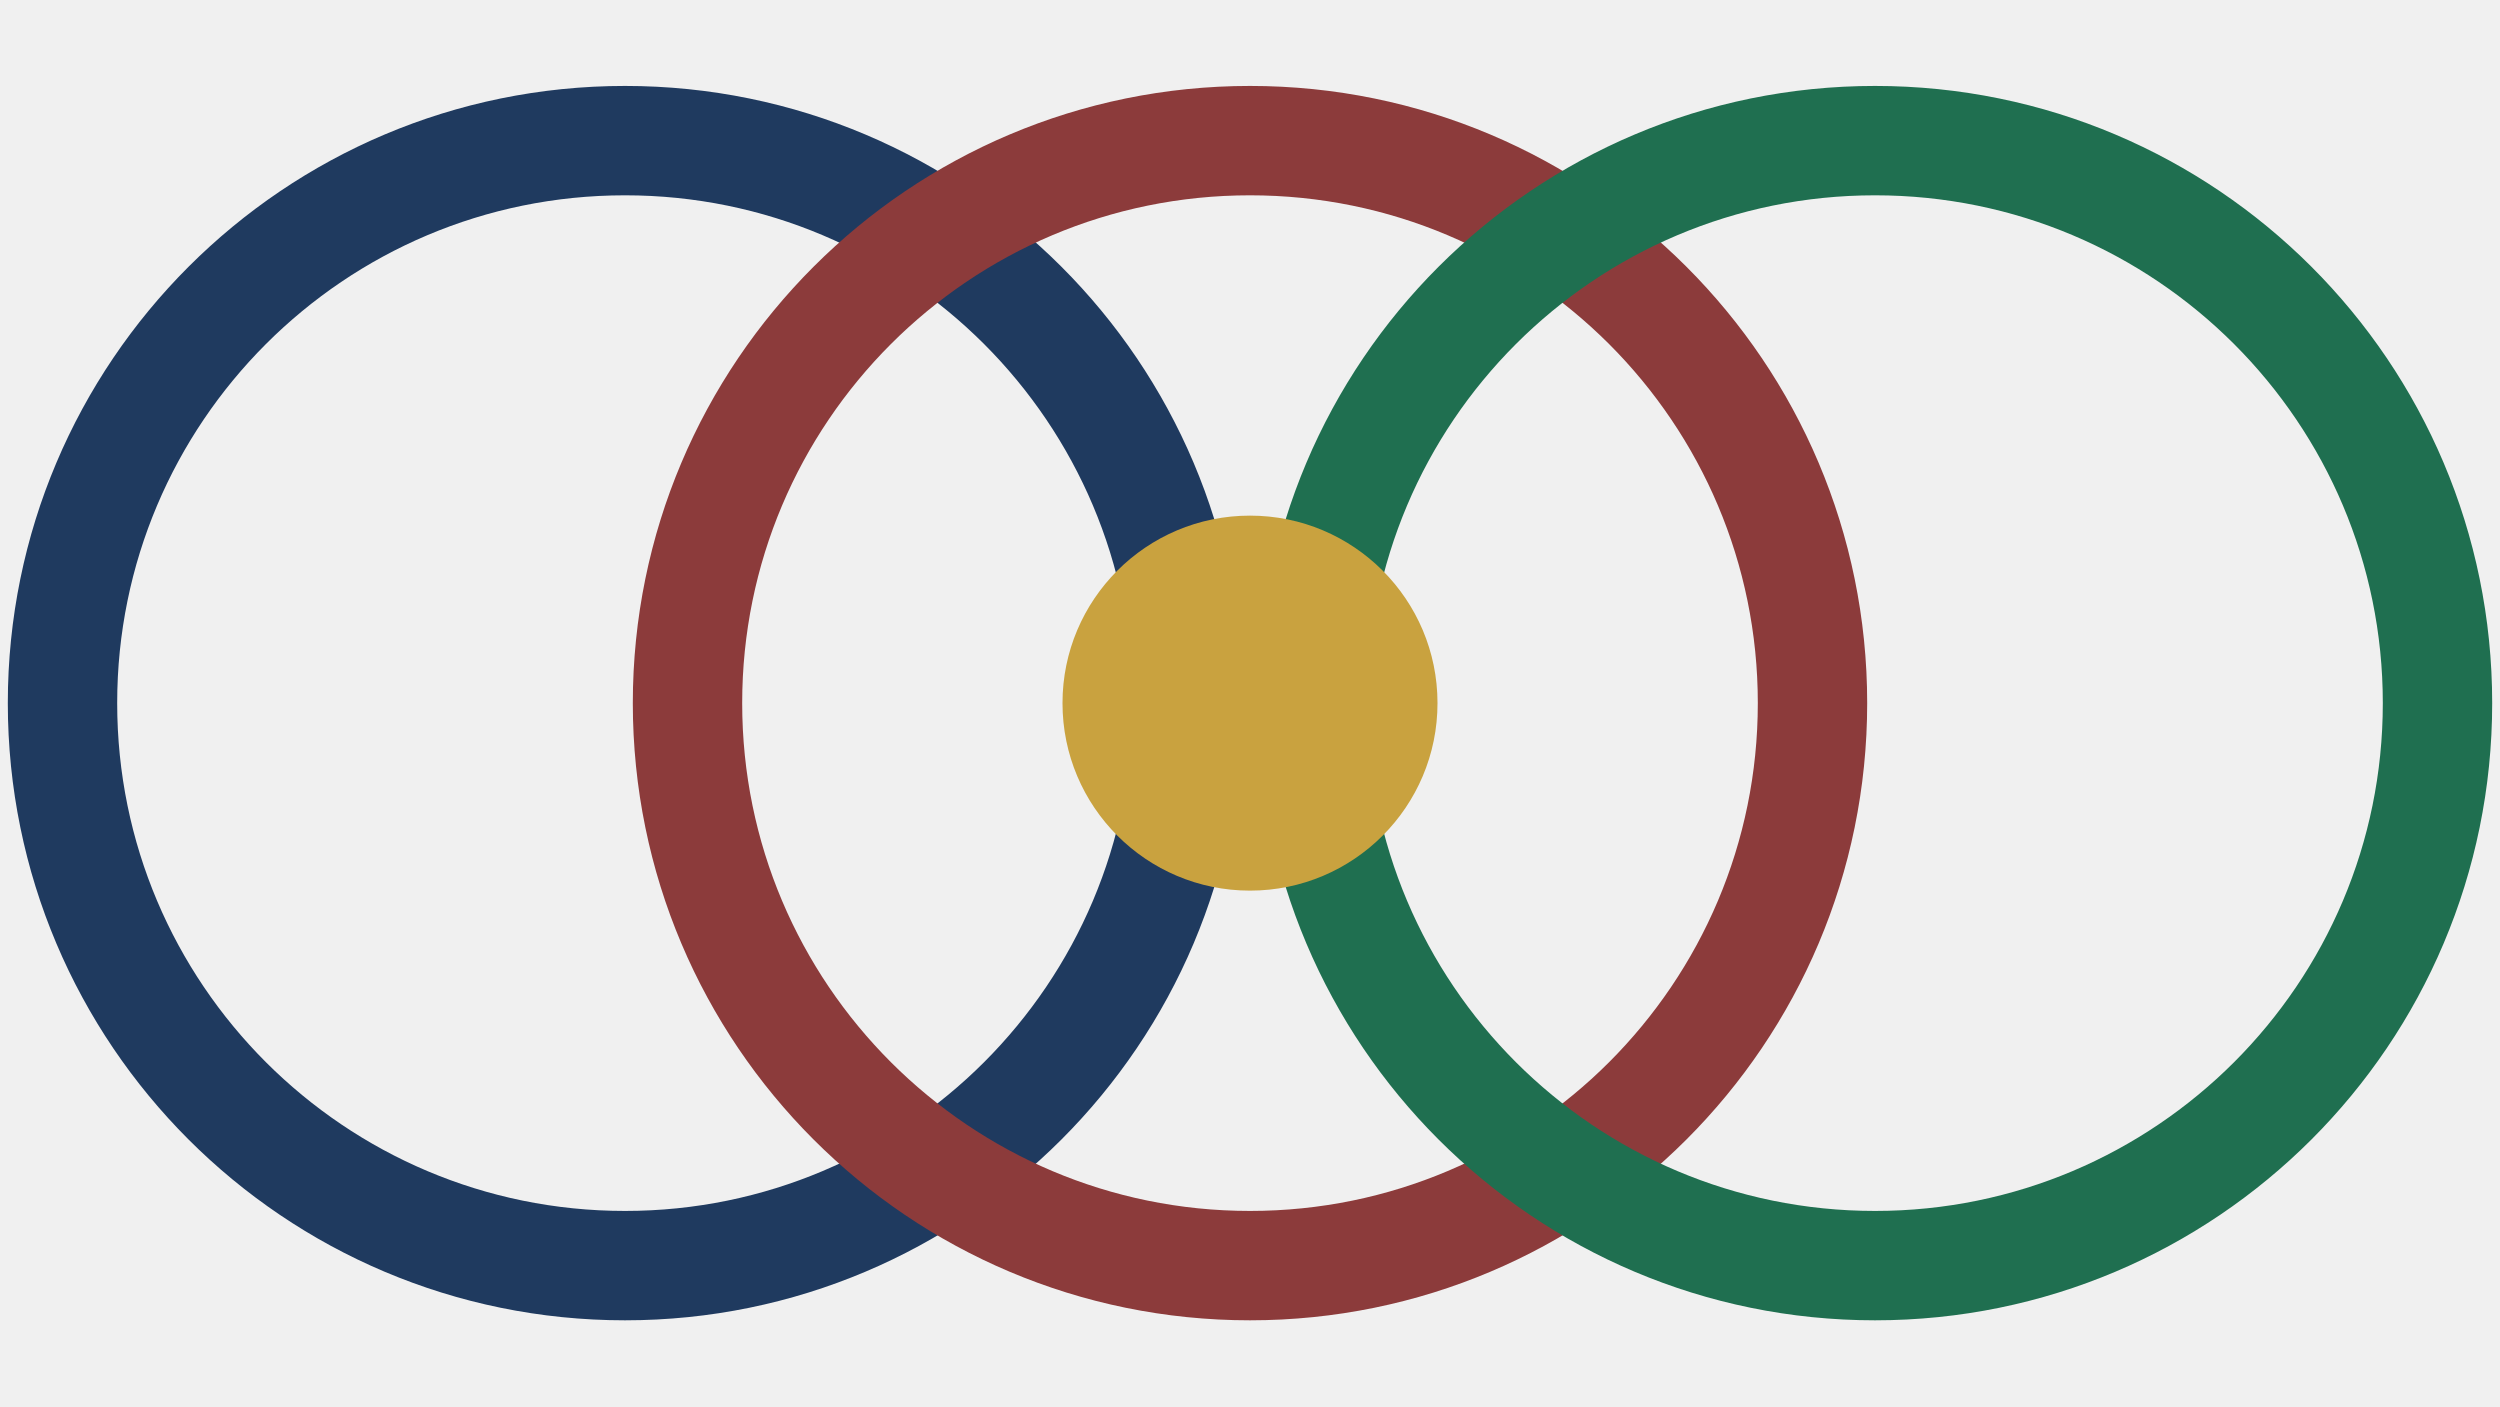
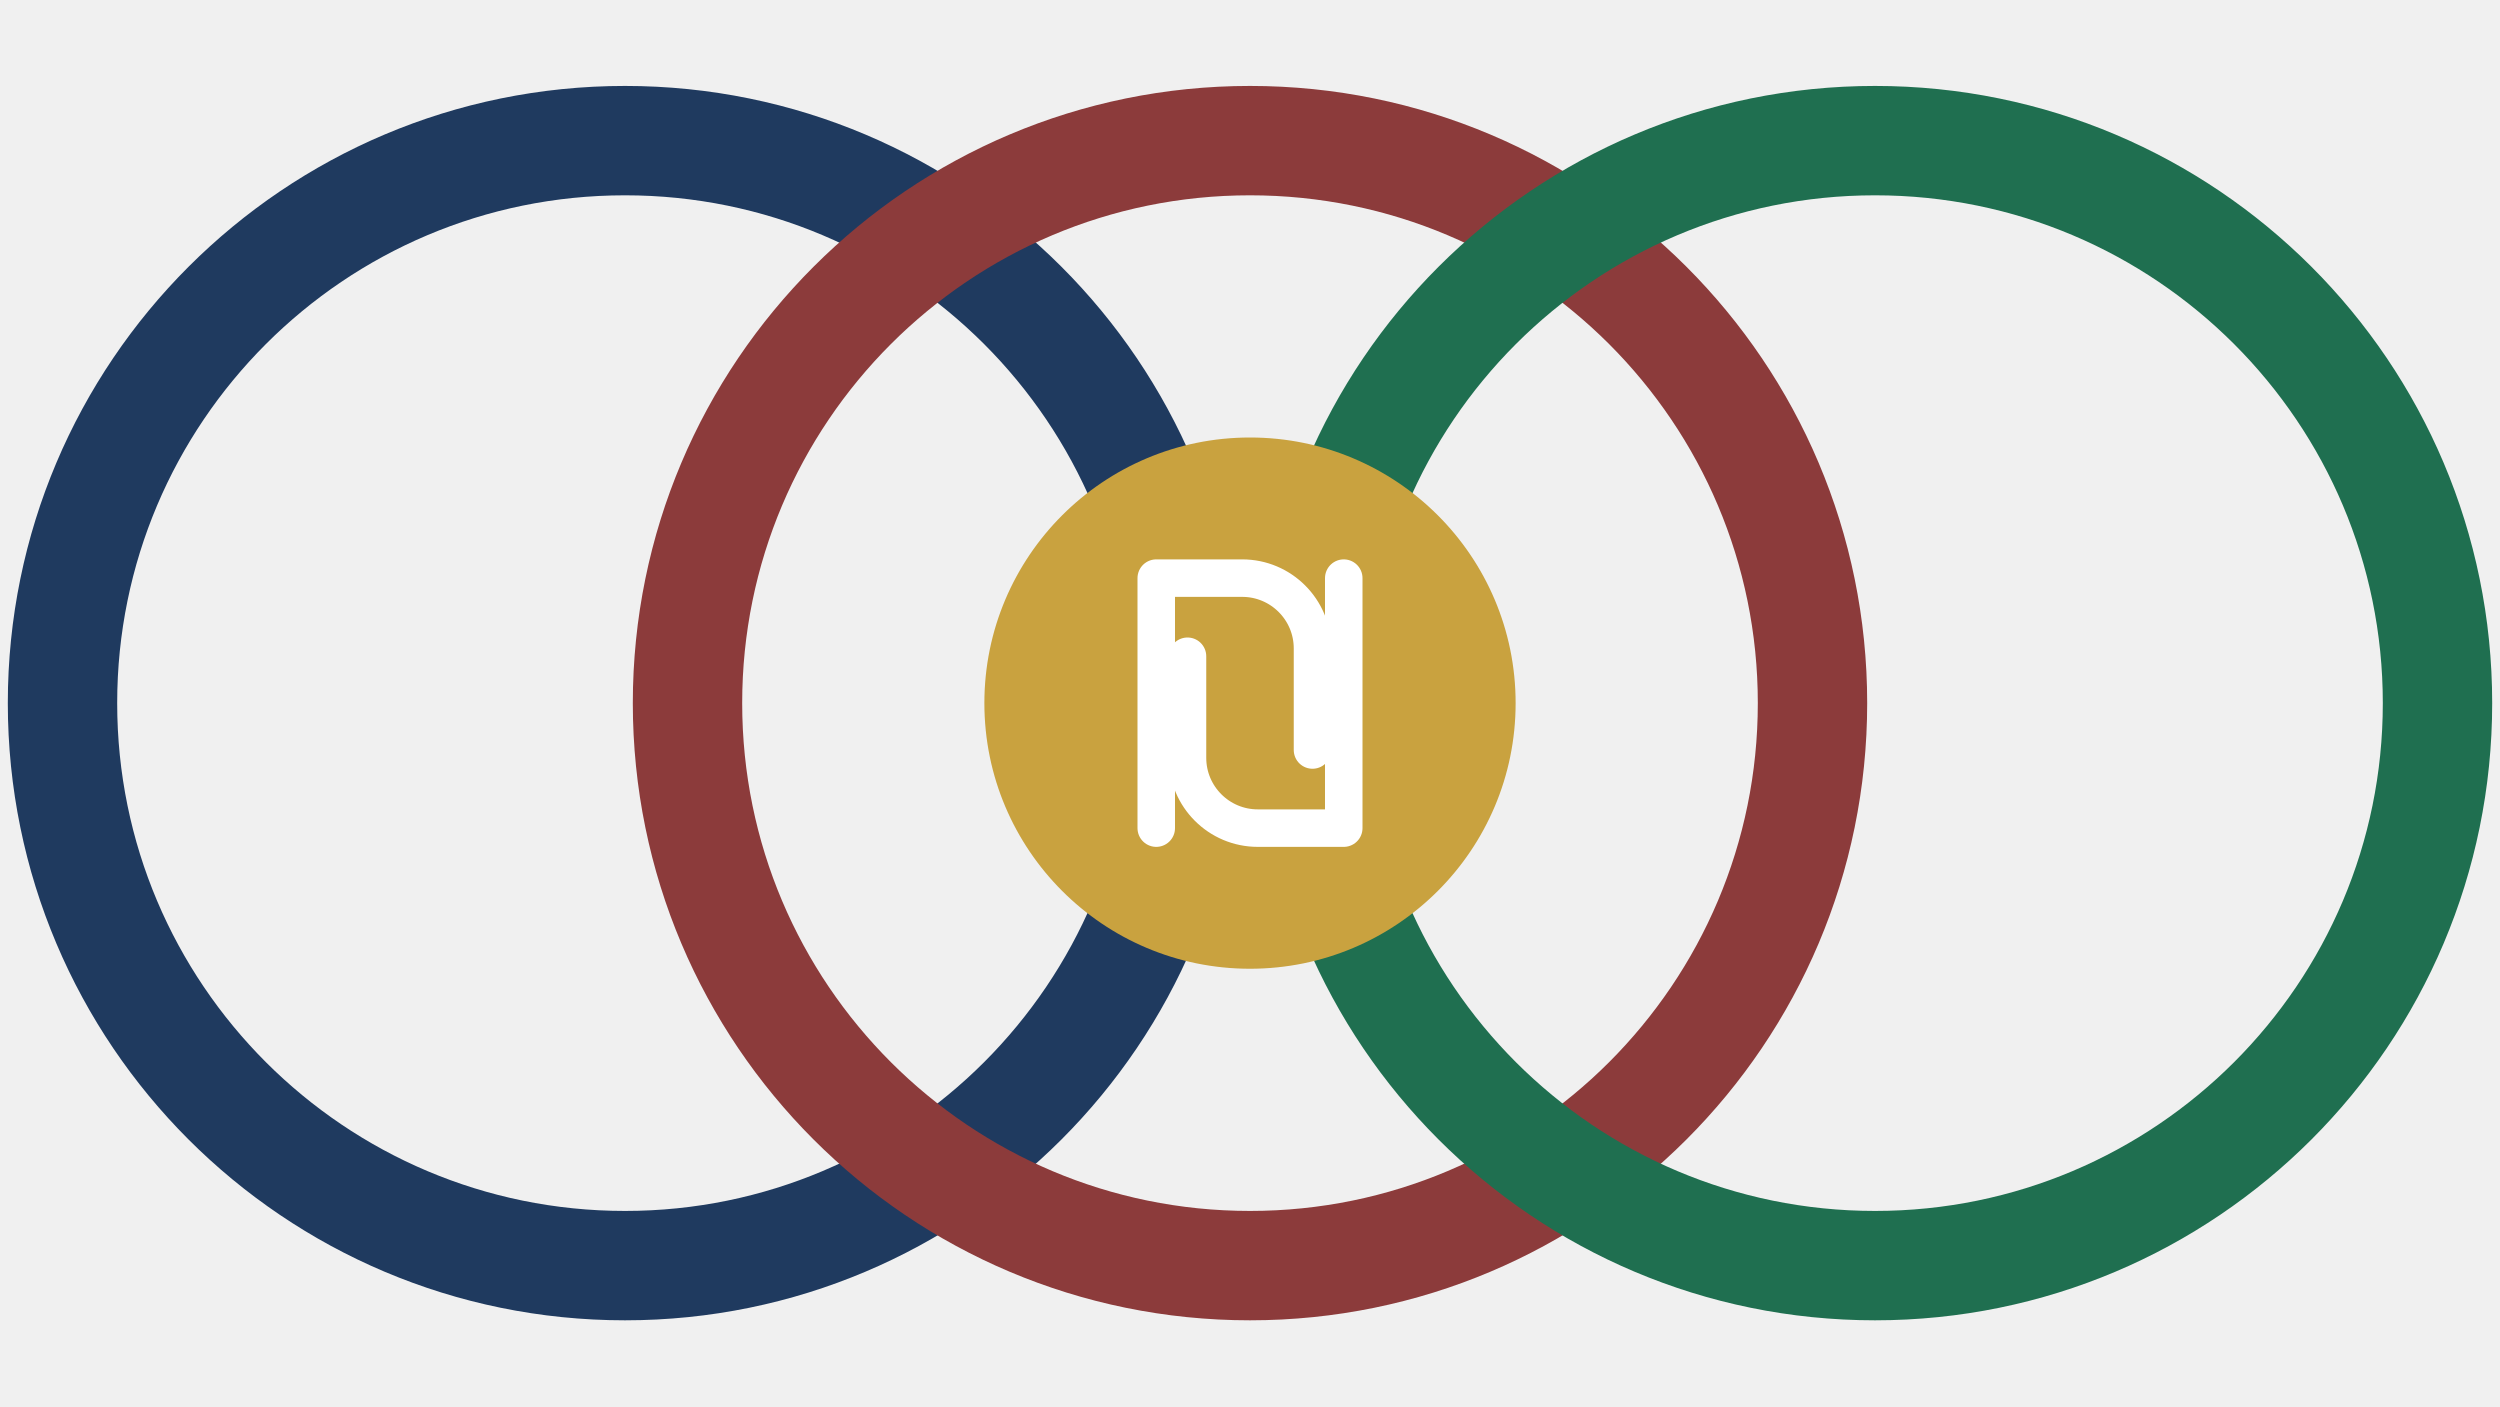
- <svg xmlns="http://www.w3.org/2000/svg" viewBox="0 0 160 90">
+ <svg xmlns="http://www.w3.org/2000/svg" viewBox="0 0 160 90" role="img" aria-label="נקודת איזון">
  <g fill="none" stroke-width="7">
    <circle cx="40" cy="45" r="36" stroke="#1F3A5F" />
    <circle cx="80" cy="45" r="36" stroke="#8C3B3B" />
    <circle cx="120" cy="45" r="36" stroke="#1F6F50" />
  </g>
-   <circle cx="80" cy="45" r="12" fill="#C9A23F" />
+   <circle cx="80" cy="45" r="17" fill="#C9A23F" />
+   <g transform="translate(68 33) scale(1)">
+     <path d="M6 20V4h5.5A4.5 4.5 0 0116 8.5V15M18 4v16h-5.5A4.5 4.5 0 018 15.5V9" fill="none" stroke="#fff" stroke-width="2.4" stroke-linecap="round" stroke-linejoin="round" />
+   </g>
</svg>
